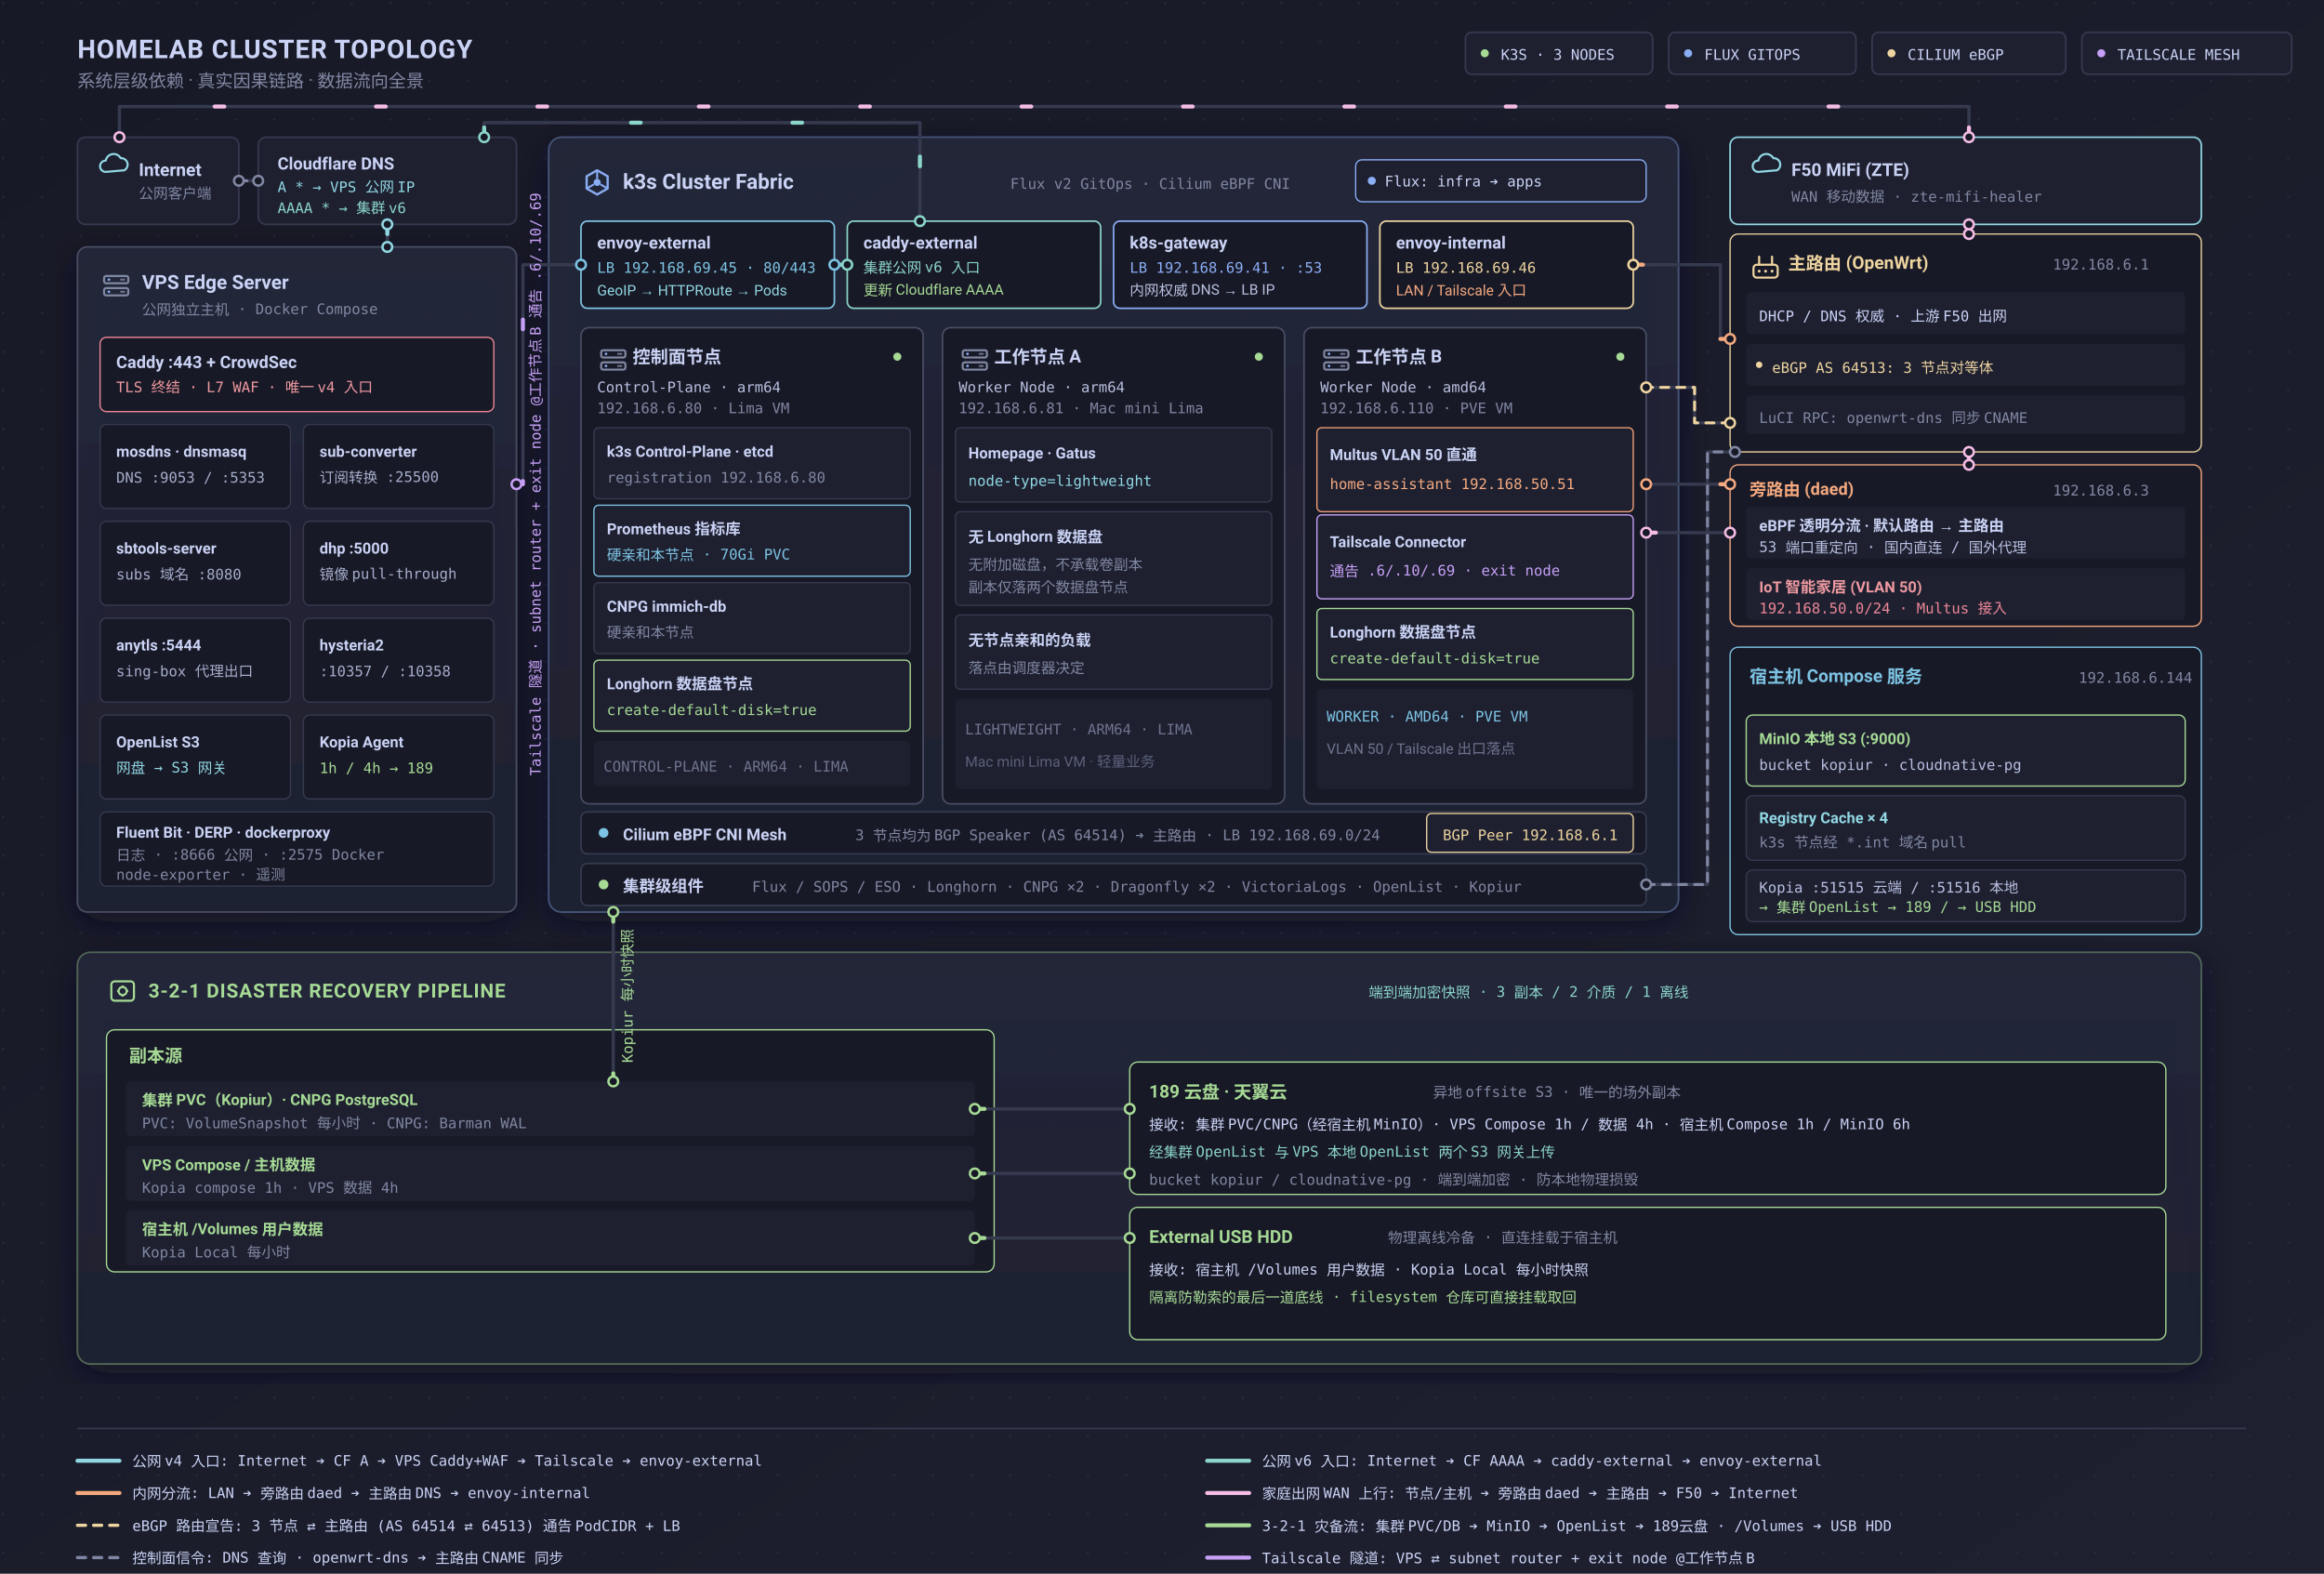
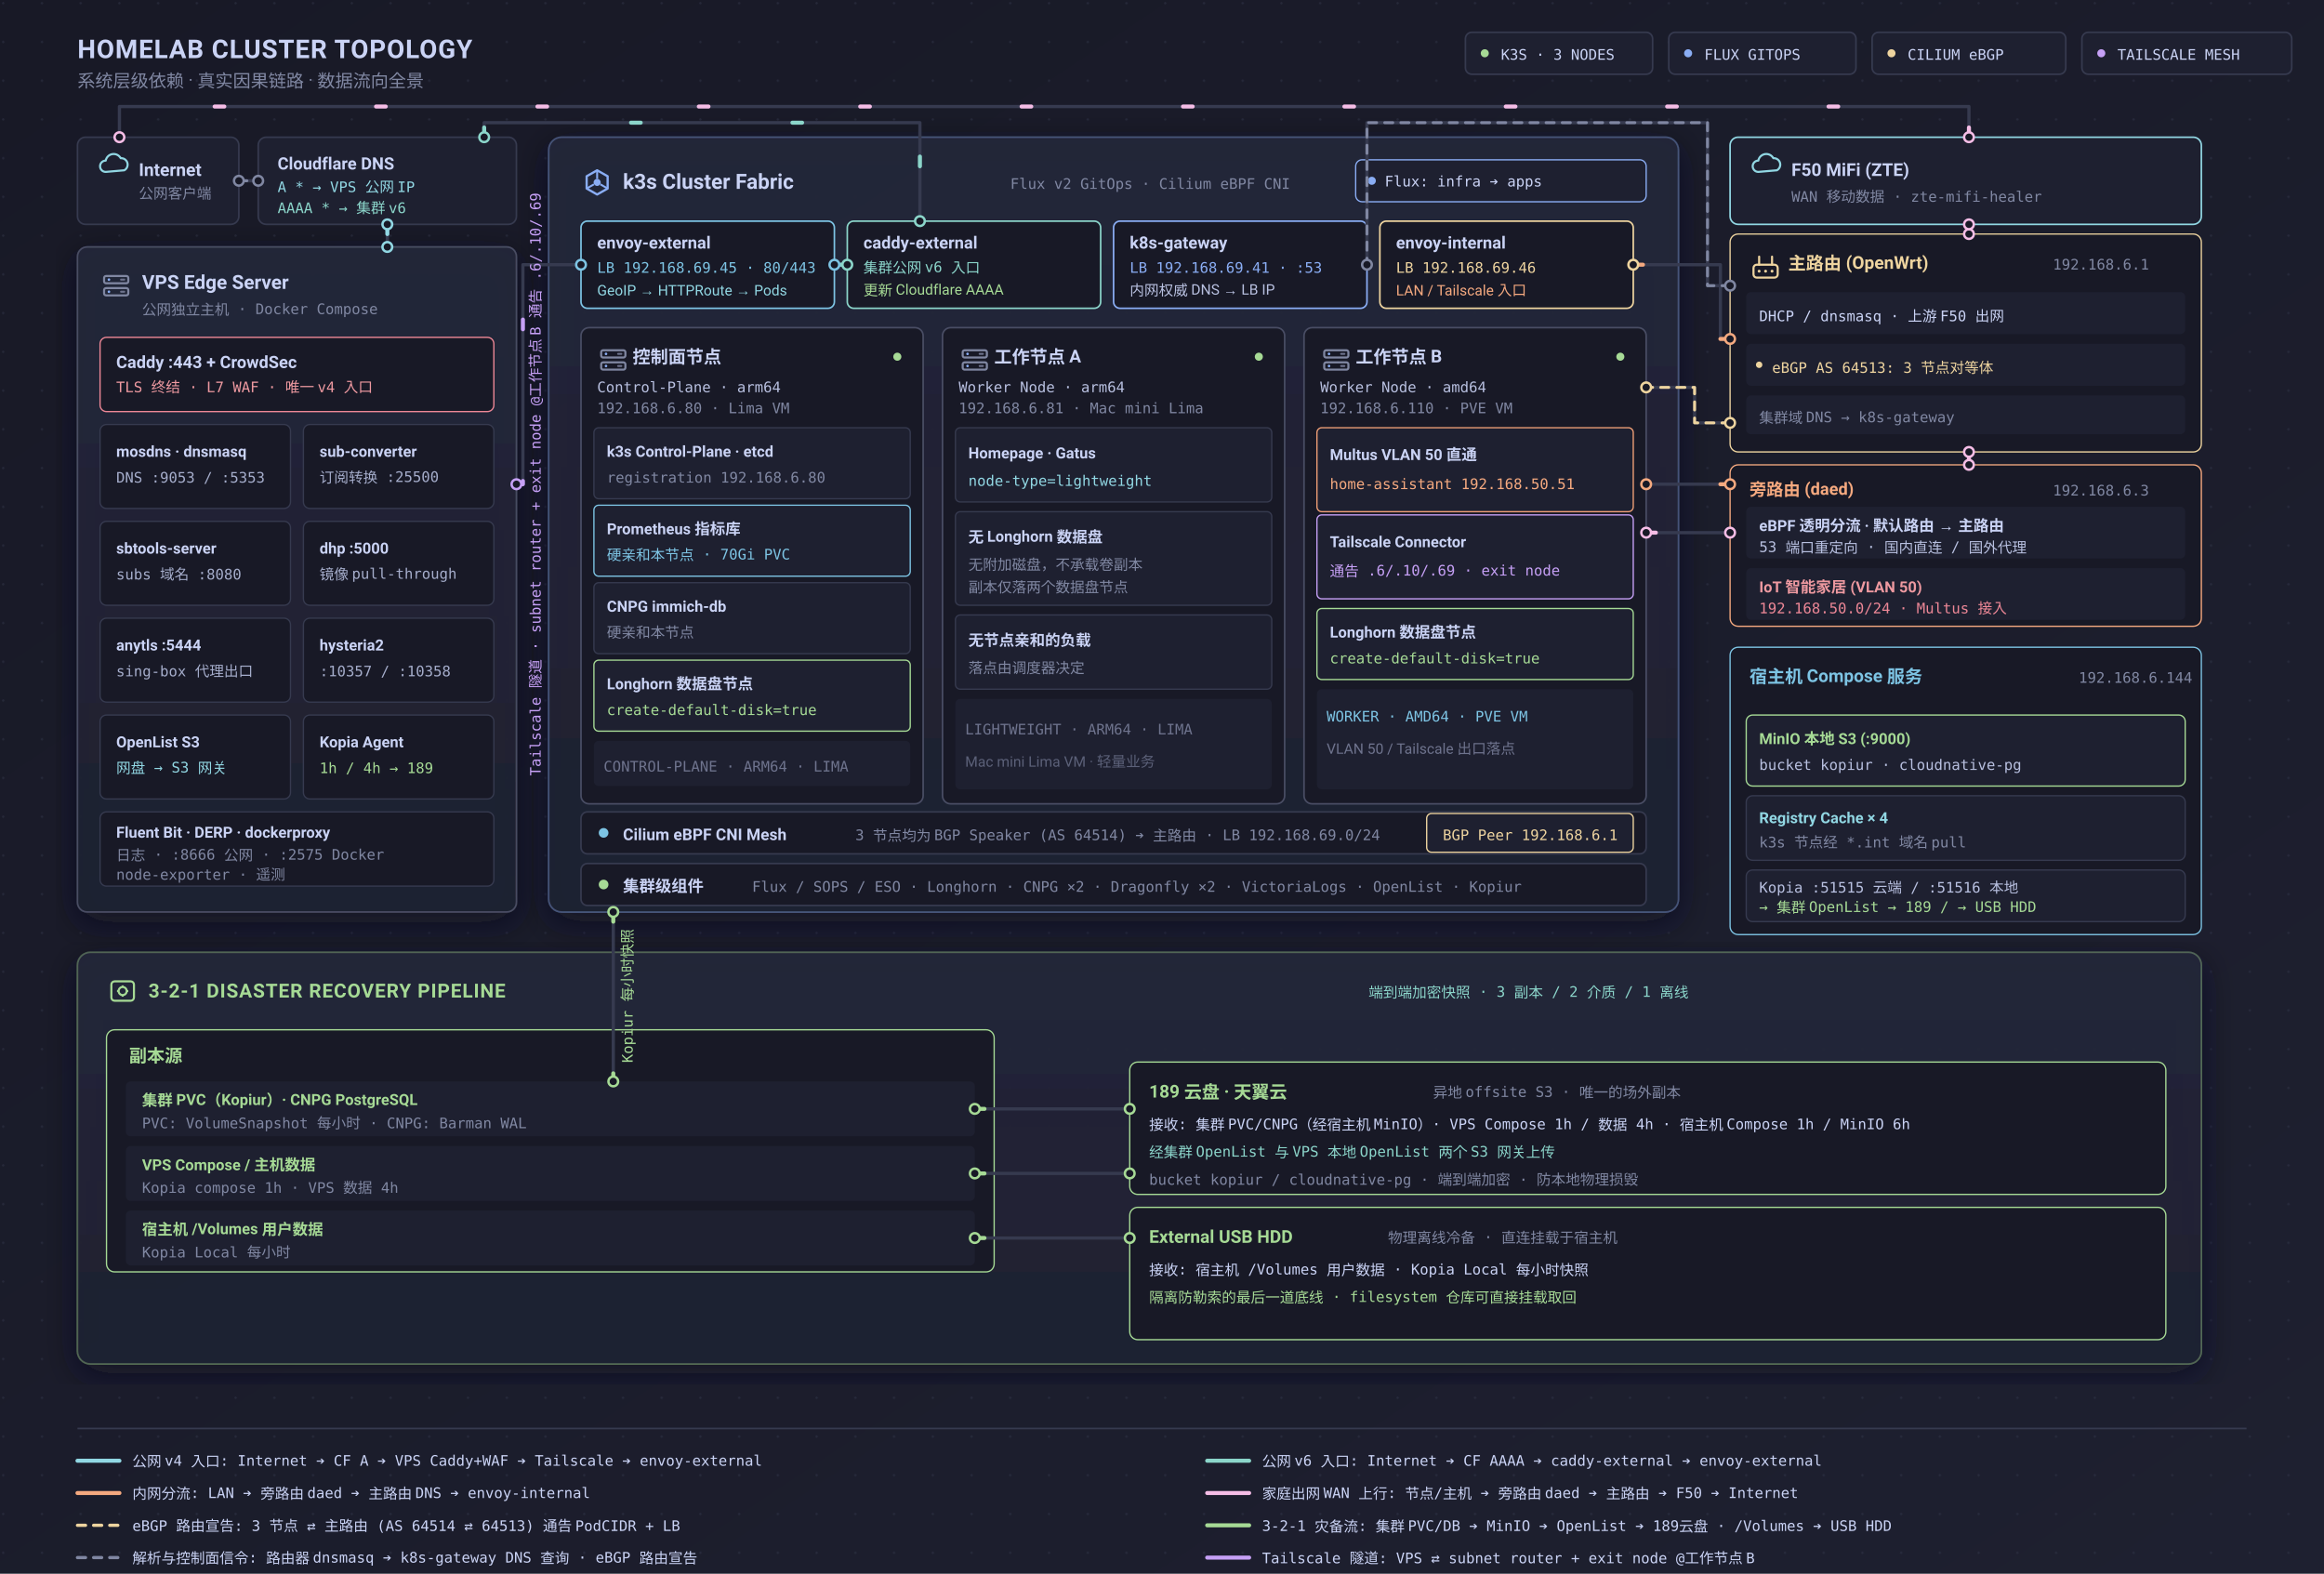
<svg xmlns="http://www.w3.org/2000/svg" viewBox="0 0 1440 975" width="100%" height="100%">
  <defs>
    <linearGradient id="bg-grad" x1="0%" y1="0%" x2="100%" y2="100%">
      <stop offset="0%" stop-color="#181926" />
      <stop offset="100%" stop-color="#1e2030" />
    </linearGradient>
    <linearGradient id="panel-bg" x1="0%" y1="0%" x2="0%" y2="100%">
      <stop offset="0%" stop-color="#24273a" stop-opacity="0.95" />
      <stop offset="100%" stop-color="#1e2030" stop-opacity="0.98" />
    </linearGradient>
    <linearGradient id="k8s-mesh-bg" x1="0%" y1="0%" x2="0%" y2="100%">
      <stop offset="0%" stop-color="#24273a" stop-opacity="0.95" />
      <stop offset="100%" stop-color="#1e2030" stop-opacity="0.98" />
    </linearGradient>
    <pattern id="grid-dots" width="24" height="24" patternUnits="userSpaceOnUse">
      <circle cx="2" cy="2" r="0.75" fill="#363a4f" fill-opacity="0.45" />
    </pattern>
    <filter id="card-shadow" x="-5%" y="-5%" width="110%" height="110%">
      <feDropShadow dx="0" dy="6" stdDeviation="10" flood-color="#181926" flood-opacity="0.65" />
    </filter>
    <g id="ico-cloud">
      <path d="M5.5 13.5 a3.5 3.5 0 0 1 0 -7 a5 5 0 0 1 9.3 -1.5 a4 4 0 0 1 2.2 7.5 Z" fill="none" stroke="#91d7e3" stroke-width="1.3" stroke-linejoin="round" />
    </g>
    <g id="ico-server">
      <rect x="2.5" y="4" width="15" height="4.5" rx="1.2" fill="none" stroke="#8087a2" stroke-width="1.3" />
      <rect x="2.5" y="11.5" width="15" height="4.5" rx="1.2" fill="none" stroke="#8087a2" stroke-width="1.3" />
      <circle cx="5.5" cy="6.25" r="0.8" fill="#8aadf4" />
      <circle cx="5.5" cy="13.75" r="0.8" fill="#8aadf4" />
      <line x1="13" y1="6.25" x2="15" y2="6.25" stroke="#6e738d" stroke-width="1.2" stroke-linecap="round" />
      <line x1="13" y1="13.75" x2="15" y2="13.75" stroke="#6e738d" stroke-width="1.2" stroke-linecap="round" />
    </g>
    <g id="ico-k8s">
      <path d="M10 2.5 L16.5 6.2 L16.5 13.8 L10 17.5 L3.5 13.8 L3.5 6.2 Z" fill="none" stroke="#8aadf4" stroke-width="1.4" stroke-linejoin="round" />
      <circle cx="10" cy="10" r="2.2" fill="#8aadf4" />
      <line x1="10" y1="2.5" x2="10" y2="7.8" stroke="#8aadf4" stroke-width="1.2" />
      <line x1="16.5" y1="13.8" x2="12" y2="11.2" stroke="#8aadf4" stroke-width="1.2" />
      <line x1="3.5" y1="13.8" x2="8" y2="11.2" stroke="#8aadf4" stroke-width="1.2" />
    </g>
    <g id="ico-router">
      <rect x="2.5" y="9" width="15" height="8" rx="2" fill="none" stroke="#eed49f" stroke-width="1.3" />
      <line x1="6" y1="9" x2="6" y2="4" stroke="#eed49f" stroke-width="1.3" stroke-linecap="round" />
      <line x1="14" y1="9" x2="14" y2="4" stroke="#eed49f" stroke-width="1.3" stroke-linecap="round" />
      <circle cx="6" cy="13" r="0.9" fill="#eed49f" />
      <circle cx="10" cy="13" r="0.9" fill="#eed49f" />
      <circle cx="14" cy="13" r="0.9" fill="#eed49f" />
    </g>
    <g id="ico-vault">
      <rect x="3" y="4" width="14" height="12" rx="2" fill="none" stroke="#a6da95" stroke-width="1.3" />
      <circle cx="10" cy="10" r="2.5" fill="none" stroke="#a6da95" stroke-width="1.3" />
      <path d="M10 7.5 v-1 M10 13.5 v-1 M7.5 10 h-1 M13.5 10 h-1" stroke="#a6da95" stroke-width="1.2" />
    </g>
    <g id="ico-tunnel">
      <circle cx="5" cy="5" r="2" fill="#c6a0f6" />
      <circle cx="15" cy="5" r="2" fill="#c6a0f6" />
      <circle cx="10" cy="10" r="2" fill="#c6a0f6" />
      <circle cx="5" cy="15" r="2" fill="#c6a0f6" />
      <circle cx="15" cy="15" r="2" fill="#c6a0f6" />
      <line x1="5" y1="5" x2="15" y2="5" stroke="#c6a0f6" stroke-width="1" stroke-opacity="0.4" />
      <line x1="5" y1="15" x2="15" y2="15" stroke="#c6a0f6" stroke-width="1" stroke-opacity="0.4" />
      <line x1="5" y1="5" x2="5" y2="15" stroke="#c6a0f6" stroke-width="1" stroke-opacity="0.4" />
      <line x1="15" y1="5" x2="15" y2="15" stroke="#c6a0f6" stroke-width="1" stroke-opacity="0.4" />
    </g>
    <style>
      text {
        font-family: -apple-system, BlinkMacSystemFont, "Segoe UI", Roboto, "Helvetica Neue", Arial, sans-serif;
        user-select: none;
      }
      .font-mono {
        font-family: ui-monospace, SFMono-Regular, Menlo, Monaco, Consolas, monospace;
      }
      .wire {
        fill: none;
        stroke-linecap: round;
        stroke-linejoin: round;
      }
      /* 静态管道槽线：Catppuccin Surface0 #363a4f 轨道，宽度 2px */
      .track {
        stroke-width: 2;
        stroke: #363a4f;
      }
      /* 接口端点小圆圈：Crust #181926 底色 */
      .pin {
        fill: #181926;
        stroke-width: 1.5;
      }
      /* 运动光束：配合 pathLength=100 归一化，所有链路共用同一标尺，避免逐条手调 dashoffset */
      .beam {
        stroke-width: 2.5;
        stroke-dasharray: 6 94;
        animation: beamFlow 3.4s linear infinite;
      }
      @keyframes beamFlow {
        from { stroke-dashoffset: 100; }
        to { stroke-dashoffset: 0; }
      }
      /* 灾备长链路放慢，避免视觉过快 */
      .beam-slow { animation-duration: 7s; }
-       /* 控制面信令（eBGP / DNS 同步）：虚线 + 流动 */
+       /* 解析与控制面信令（DNS 查询 / eBGP）：虚线 + 流动 */
      .signal {
        stroke-width: 1.8;
        stroke-dasharray: 5 5;
        animation: beamFlow 2.4s linear infinite;
      }
    </style>
  </defs>
  <rect width="1440" height="975" fill="url(#bg-grad)" />
  <rect width="1440" height="975" fill="url(#grid-dots)" />
  <g transform="translate(48, 16)">
    <text x="0" y="20" font-size="16" font-weight="700" letter-spacing="0.5" fill="#cad3f5">HOMELAB CLUSTER TOPOLOGY</text>
    <text x="0" y="38" font-size="11" font-weight="400" fill="#8087a2">系统层级依赖 · 真实因果链路 · 数据流向全景</text>
    <g transform="translate(860, 4)">
      <g transform="translate(0, 0)">
        <rect width="116" height="26" rx="4" fill="#1e2030" stroke="#363a4f" stroke-width="1" />
        <circle cx="12" cy="13" r="2.5" fill="#a6da95" />
        <text x="22" y="17" class="font-mono" font-size="9" fill="#cad3f5">K3S · 3 NODES</text>
      </g>
      <g transform="translate(126, 0)">
        <rect width="116" height="26" rx="4" fill="#1e2030" stroke="#363a4f" stroke-width="1" />
        <circle cx="12" cy="13" r="2.5" fill="#8aadf4" />
        <text x="22" y="17" class="font-mono" font-size="9" fill="#cad3f5">FLUX GITOPS</text>
      </g>
      <g transform="translate(252, 0)">
        <rect width="120" height="26" rx="4" fill="#1e2030" stroke="#363a4f" stroke-width="1" />
        <circle cx="12" cy="13" r="2.5" fill="#eed49f" />
        <text x="22" y="17" class="font-mono" font-size="9" fill="#cad3f5">CILIUM eBGP</text>
      </g>
      <g transform="translate(382, 0)">
        <rect width="130" height="26" rx="4" fill="#1e2030" stroke="#363a4f" stroke-width="1" />
        <circle cx="12" cy="13" r="2.5" fill="#c6a0f6" />
        <text x="22" y="17" class="font-mono" font-size="9" fill="#cad3f5">TAILSCALE MESH</text>
      </g>
    </g>
  </g>
  <g transform="translate(48, 85)">
    <g transform="translate(0, 0)">
      <rect width="100" height="54" rx="5" fill="#1e2030" stroke="#363a4f" stroke-width="1" />
      <use href="#ico-cloud" x="12" y="8" />
      <text x="38" y="24" font-size="11" font-weight="600" fill="#cad3f5">Internet</text>
      <text x="38" y="38" class="font-mono" font-size="9" fill="#8087a2">公网客户端</text>
    </g>
    <g transform="translate(112, 0)">
      <rect width="160" height="54" rx="5" fill="#1e2030" stroke="#363a4f" stroke-width="1" />
      <text x="12" y="20" font-size="10.5" font-weight="600" fill="#cad3f5">Cloudflare DNS</text>
      <text x="12" y="34" class="font-mono" font-size="9" fill="#91d7e3">A * → VPS 公网 IP</text>
      <text x="12" y="47" class="font-mono" font-size="9" fill="#8bd5ca">AAAA * → 集群 v6</text>
    </g>
    <g transform="translate(0, 68)">
      <rect width="272" height="412" rx="6" fill="url(#panel-bg)" stroke="#494d64" stroke-width="1" filter="url(#card-shadow)" />
      <use href="#ico-server" x="14" y="14" />
      <text x="40" y="26" font-size="12" font-weight="700" fill="#cad3f5">VPS Edge Server</text>
      <text x="40" y="42" class="font-mono" font-size="9" fill="#8087a2">公网独立主机 · Docker Compose</text>
      <g transform="translate(14, 56)">
        <rect width="244" height="46" rx="4" fill="#181926" stroke="#ed8796" stroke-width="0.8" />
        <text x="10" y="19" font-size="10.5" font-weight="600" fill="#cad3f5">Caddy :443 + CrowdSec</text>
        <text x="10" y="34" class="font-mono" font-size="9" fill="#ee99a0">TLS 终结 · L7 WAF · 唯一 v4 入口</text>
      </g>
      <g transform="translate(14, 110)">
        <g transform="translate(0, 0)">
          <rect width="118" height="52" rx="4" fill="#181926" stroke="#363a4f" stroke-width="0.8" />
          <text x="10" y="20" font-size="9.5" font-weight="600" fill="#cad3f5">mosdns · dnsmasq</text>
          <text x="10" y="36" class="font-mono" font-size="9" fill="#a5adcb">DNS :9053 / :5353</text>
        </g>
        <g transform="translate(126, 0)">
          <rect width="118" height="52" rx="4" fill="#181926" stroke="#363a4f" stroke-width="0.8" />
          <text x="10" y="20" font-size="9.5" font-weight="600" fill="#cad3f5">sub-converter</text>
          <text x="10" y="36" class="font-mono" font-size="9" fill="#a5adcb">订阅转换 :25500</text>
        </g>
      </g>
      <g transform="translate(14, 170)">
        <g transform="translate(0, 0)">
          <rect width="118" height="52" rx="4" fill="#181926" stroke="#363a4f" stroke-width="0.8" />
          <text x="10" y="20" font-size="9.5" font-weight="600" fill="#cad3f5">sbtools-server</text>
          <text x="10" y="36" class="font-mono" font-size="9" fill="#a5adcb">subs 域名 :8080</text>
        </g>
        <g transform="translate(126, 0)">
          <rect width="118" height="52" rx="4" fill="#181926" stroke="#363a4f" stroke-width="0.8" />
          <text x="10" y="20" font-size="9.5" font-weight="600" fill="#cad3f5">dhp :5000</text>
          <text x="10" y="36" class="font-mono" font-size="9" fill="#a5adcb">镜像 pull-through</text>
        </g>
      </g>
      <g transform="translate(14, 230)">
        <g transform="translate(0, 0)">
          <rect width="118" height="52" rx="4" fill="#181926" stroke="#363a4f" stroke-width="0.8" />
          <text x="10" y="20" font-size="9.5" font-weight="600" fill="#cad3f5">anytls :5444</text>
          <text x="10" y="36" class="font-mono" font-size="9" fill="#a5adcb">sing-box 代理出口</text>
        </g>
        <g transform="translate(126, 0)">
          <rect width="118" height="52" rx="4" fill="#181926" stroke="#363a4f" stroke-width="0.8" />
          <text x="10" y="20" font-size="9.5" font-weight="600" fill="#cad3f5">hysteria2</text>
          <text x="10" y="36" class="font-mono" font-size="9" fill="#a5adcb">:10357 / :10358</text>
        </g>
      </g>
      <g transform="translate(14, 290)">
        <g transform="translate(0, 0)">
          <rect width="118" height="52" rx="4" fill="#181926" stroke="#363a4f" stroke-width="0.8" />
          <text x="10" y="20" font-size="9.5" font-weight="600" fill="#cad3f5">OpenList S3</text>
          <text x="10" y="36" class="font-mono" font-size="9" fill="#91d7e3">网盘 → S3 网关</text>
        </g>
        <g transform="translate(126, 0)">
          <rect width="118" height="52" rx="4" fill="#181926" stroke="#363a4f" stroke-width="0.8" />
          <text x="10" y="20" font-size="9.5" font-weight="600" fill="#cad3f5">Kopia Agent</text>
          <text x="10" y="36" class="font-mono" font-size="9" fill="#a6da95">1h / 4h → 189</text>
        </g>
      </g>
      <g transform="translate(14, 350)">
        <rect width="244" height="46" rx="4" fill="#181926" stroke="#363a4f" stroke-width="0.8" />
        <text x="10" y="16" font-size="9.5" font-weight="600" fill="#cad3f5">Fluent Bit · DERP · dockerproxy</text>
        <text x="10" y="30" class="font-mono" font-size="9" fill="#8087a2">日志 · :8666 公网 · :2575 Docker</text>
        <text x="10" y="42" class="font-mono" font-size="9" fill="#8087a2">node-exporter · 遥测</text>
      </g>
    </g>
  </g>
  <g transform="translate(340, 85)">
    <rect width="700" height="480" rx="8" fill="url(#k8s-mesh-bg)" stroke="#8aadf4" stroke-opacity="0.35" stroke-width="1" filter="url(#card-shadow)" />
    <g transform="translate(20, 16)">
      <use href="#ico-k8s" x="0" y="2" />
      <text x="26" y="16" font-size="13" font-weight="700" fill="#cad3f5">k3s Cluster Fabric</text>
      <text x="266" y="16" class="font-mono" font-size="9" fill="#8087a2">Flux v2 GitOps · Cilium eBPF CNI</text>
      <g transform="translate(480, -2)">
        <rect width="180" height="26" rx="4" fill="#1e2030" stroke="#8aadf4" stroke-width="0.8" />
        <circle cx="10" cy="13" r="2.5" fill="#8aadf4" />
        <text x="18" y="16.5" class="font-mono" font-size="9" fill="#cad3f5">Flux: infra ➔ apps</text>
      </g>
    </g>
    <g transform="translate(20, 52)">
      <g transform="translate(0, 0)">
        <rect width="157" height="54" rx="4" fill="#181926" stroke="#7dc4e4" stroke-width="1" />
        <text x="10" y="17" font-size="10.5" font-weight="700" fill="#cad3f5">envoy-external</text>
        <text x="10" y="32" class="font-mono" font-size="9" fill="#7dc4e4">LB 192.168.69.45 · 80/443</text>
        <text x="10" y="46" font-size="9" fill="#91d7e3">GeoIP → HTTPRoute → Pods</text>
      </g>
      <g transform="translate(165, 0)">
        <rect width="157" height="54" rx="4" fill="#181926" stroke="#8bd5ca" stroke-width="1" />
        <text x="10" y="17" font-size="10.5" font-weight="700" fill="#cad3f5">caddy-external</text>
        <text x="10" y="32" class="font-mono" font-size="9" fill="#8bd5ca">集群公网 v6 入口</text>
        <text x="10" y="46" font-size="9" fill="#a6da95">更新 Cloudflare AAAA</text>
      </g>
      <g transform="translate(330, 0)">
        <rect width="157" height="54" rx="4" fill="#181926" stroke="#8aadf4" stroke-width="1" />
        <text x="10" y="17" font-size="10.5" font-weight="700" fill="#cad3f5">k8s-gateway</text>
        <text x="10" y="32" class="font-mono" font-size="9" fill="#8aadf4">LB 192.168.69.41 · :53</text>
        <text x="10" y="46" font-size="9" fill="#b8c0e0">内网权威 DNS → LB IP</text>
      </g>
      <g transform="translate(495, 0)">
        <rect width="157" height="54" rx="4" fill="#181926" stroke="#eed49f" stroke-width="1" />
        <text x="10" y="17" font-size="10.5" font-weight="700" fill="#cad3f5">envoy-internal</text>
        <text x="10" y="32" class="font-mono" font-size="9" fill="#eed49f">LB 192.168.69.46</text>
        <text x="10" y="46" font-size="9" fill="#f5a97f">LAN / Tailscale 入口</text>
      </g>
    </g>
    <g transform="translate(20, 118)">
      <g transform="translate(0, 0)">
        <rect width="212" height="295" rx="5" fill="#181926" stroke="#494d64" stroke-width="1" />
        <use href="#ico-server" x="10" y="10" />
        <text x="32" y="22" font-size="11" font-weight="700" fill="#cad3f5">控制面节点</text>
        <circle cx="196" cy="18" r="2.5" fill="#a6da95" />
        <text x="10" y="40" class="font-mono" font-size="9" fill="#b8c0e0">Control-Plane · arm64</text>
        <text x="10" y="53" class="font-mono" font-size="9" fill="#8087a2">192.168.6.80 · Lima VM</text>
        <g transform="translate(8, 62)">
          <rect width="196" height="44" rx="3" fill="#1e2030" stroke="#363a4f" stroke-width="0.8" />
          <text x="8" y="18" font-size="9.5" font-weight="600" fill="#cad3f5">k3s Control-Plane · etcd</text>
          <text x="8" y="34" class="font-mono" font-size="9" fill="#8087a2">registration 192.168.6.80</text>
        </g>
        <g transform="translate(8, 110)">
          <rect width="196" height="44" rx="3" fill="#1e2030" stroke="#7dc4e4" stroke-width="0.8" />
          <text x="8" y="18" font-size="9.5" font-weight="600" fill="#cad3f5">Prometheus 指标库</text>
          <text x="8" y="34" class="font-mono" font-size="9" fill="#7dc4e4">硬亲和本节点 · 70Gi PVC</text>
        </g>
        <g transform="translate(8, 158)">
          <rect width="196" height="44" rx="3" fill="#1e2030" stroke="#363a4f" stroke-width="0.8" />
          <text x="8" y="18" font-size="9.5" font-weight="600" fill="#cad3f5">CNPG immich-db</text>
          <text x="8" y="34" class="font-mono" font-size="9" fill="#8087a2">硬亲和本节点</text>
        </g>
        <g transform="translate(8, 206)">
          <rect width="196" height="44" rx="3" fill="#1e2030" stroke="#a6da95" stroke-width="0.8" />
          <text x="8" y="18" font-size="9.5" font-weight="600" fill="#cad3f5">Longhorn 数据盘节点</text>
          <text x="8" y="34" class="font-mono" font-size="9" fill="#a6da95">create-default-disk=true</text>
        </g>
        <g transform="translate(8, 256)">
          <rect width="196" height="28" rx="3" fill="#1e2030" />
          <text x="6" y="19" class="font-mono" font-size="9" fill="#6e738d">CONTROL-PLANE · ARM64 · LIMA</text>
        </g>
      </g>
      <g transform="translate(448, 0)">
        <rect width="212" height="295" rx="5" fill="#181926" stroke="#494d64" stroke-width="1" />
        <use href="#ico-server" x="10" y="10" />
        <text x="32" y="22" font-size="11" font-weight="700" fill="#cad3f5">工作节点 B</text>
        <circle cx="196" cy="18" r="2.5" fill="#a6da95" />
        <text x="10" y="40" class="font-mono" font-size="9" fill="#b8c0e0">Worker Node · amd64</text>
        <text x="10" y="53" class="font-mono" font-size="9" fill="#8087a2">192.168.6.110 · PVE VM</text>
        <g transform="translate(8, 62)">
          <rect width="196" height="52" rx="3" fill="#1e2030" stroke="#ef9f76" stroke-width="0.8" />
          <text x="8" y="20" font-size="9.5" font-weight="600" fill="#cad3f5">Multus VLAN 50 直通</text>
          <text x="8" y="38" class="font-mono" font-size="9" fill="#f5a97f">home-assistant 192.168.50.51</text>
        </g>
        <g transform="translate(8, 116)">
          <rect width="196" height="52" rx="3" fill="#1e2030" stroke="#c6a0f6" stroke-width="0.8" />
          <text x="8" y="20" font-size="9.5" font-weight="600" fill="#cad3f5">Tailscale Connector</text>
          <text x="8" y="38" class="font-mono" font-size="9" fill="#c6a0f6">通告 .6/.10/.69 · exit node</text>
        </g>
        <g transform="translate(8, 174)">
          <rect width="196" height="44" rx="3" fill="#1e2030" stroke="#a6da95" stroke-width="0.8" />
          <text x="8" y="18" font-size="9.5" font-weight="600" fill="#cad3f5">Longhorn 数据盘节点</text>
          <text x="8" y="34" class="font-mono" font-size="9" fill="#a6da95">create-default-disk=true</text>
        </g>
        <g transform="translate(8, 224)">
          <rect width="196" height="62" rx="3" fill="#1e2030" />
          <text x="6" y="20" class="font-mono" font-size="9" fill="#7dc4e4">WORKER · AMD64 · PVE VM</text>
          <text x="6" y="40" font-size="9" fill="#6e738d">VLAN 50 / Tailscale 出口落点</text>
        </g>
      </g>
      <g transform="translate(224, 0)">
        <rect width="212" height="295" rx="5" fill="#181926" stroke="#494d64" stroke-width="1" />
        <use href="#ico-server" x="10" y="10" />
        <text x="32" y="22" font-size="11" font-weight="700" fill="#cad3f5">工作节点 A</text>
        <circle cx="196" cy="18" r="2.5" fill="#a6da95" />
        <text x="10" y="40" class="font-mono" font-size="9" fill="#b8c0e0">Worker Node · arm64</text>
        <text x="10" y="53" class="font-mono" font-size="9" fill="#8087a2">192.168.6.81 · Mac mini Lima</text>
        <g transform="translate(8, 62)">
          <rect width="196" height="46" rx="3" fill="#1e2030" stroke="#363a4f" stroke-width="0.8" />
          <text x="8" y="19" font-size="9.5" font-weight="600" fill="#cad3f5">Homepage · Gatus</text>
          <text x="8" y="36" class="font-mono" font-size="9" fill="#91d7e3">node-type=lightweight</text>
        </g>
        <g transform="translate(8, 114)">
          <rect width="196" height="58" rx="3" fill="#1e2030" stroke="#363a4f" stroke-width="0.8" />
          <text x="8" y="19" font-size="9.5" font-weight="600" fill="#cad3f5">无 Longhorn 数据盘</text>
          <text x="8" y="36" class="font-mono" font-size="9" fill="#8087a2">无附加磁盘，不承载卷副本</text>
          <text x="8" y="50" class="font-mono" font-size="9" fill="#8087a2">副本仅落两个数据盘节点</text>
        </g>
        <g transform="translate(8, 178)">
          <rect width="196" height="46" rx="3" fill="#1e2030" stroke="#363a4f" stroke-width="0.8" />
          <text x="8" y="19" font-size="9.5" font-weight="600" fill="#cad3f5">无节点亲和的负载</text>
          <text x="8" y="36" class="font-mono" font-size="9" fill="#8087a2">落点由调度器决定</text>
        </g>
        <g transform="translate(8, 230)">
          <rect width="196" height="56" rx="3" fill="#1e2030" />
          <text x="6" y="22" class="font-mono" font-size="9" fill="#6e738d">LIGHTWEIGHT · ARM64 · LIMA</text>
          <text x="6" y="42" font-size="9" fill="#5b6078">Mac mini Lima VM · 轻量业务</text>
        </g>
      </g>
    </g>
    <g transform="translate(20, 418)">
      <rect width="660" height="26" rx="4" fill="#181926" stroke="#363a4f" stroke-width="1" />
      <circle cx="14" cy="13" r="3" fill="#7dc4e4" />
      <text x="26" y="17.5" font-size="10" font-weight="600" fill="#cad3f5">Cilium eBPF CNI Mesh</text>
      <text x="170" y="17.5" class="font-mono" font-size="9" fill="#8087a2">3 节点均为 BGP Speaker (AS 64514) ➔ 主路由 · LB 192.168.69.0/24</text>
      <g transform="translate(524, 1)">
        <rect width="128" height="24" rx="3" fill="#1e2030" stroke="#eed49f" stroke-width="0.8" />
        <text x="10" y="16.5" class="font-mono" font-size="9" fill="#eed49f">BGP Peer 192.168.6.1</text>
      </g>
    </g>
    <g transform="translate(20, 450)">
      <rect width="660" height="26" rx="4" fill="#181926" stroke="#363a4f" stroke-width="1" />
      <circle cx="14" cy="13" r="3" fill="#a6da95" />
      <text x="26" y="17.5" font-size="10" font-weight="600" fill="#cad3f5">集群级组件</text>
      <text x="106" y="17.5" class="font-mono" font-size="9" fill="#8087a2">Flux / SOPS / ESO · Longhorn · CNPG ×2 · Dragonfly ×2 · VictoriaLogs · OpenList · Kopiur</text>
    </g>
  </g>
  <g transform="translate(1072, 85)">
    <g transform="translate(0, 0)">
      <rect width="292" height="54" rx="5" fill="#1e2030" stroke="#91d7e3" stroke-width="1" />
      <use href="#ico-cloud" x="12" y="8" />
      <text x="38" y="24" font-size="11" font-weight="700" fill="#cad3f5">F50 MiFi (ZTE)</text>
      <text x="38" y="40" class="font-mono" font-size="9" fill="#8087a2">WAN 移动数据 · zte-mifi-healer</text>
    </g>
    <g transform="translate(0, 60)">
      <rect width="292" height="135" rx="5" fill="#181926" stroke="#eed49f" stroke-width="0.8" />
      <use href="#ico-router" x="12" y="10" />
      <text x="36" y="22" font-size="11" font-weight="700" fill="#eed49f">主路由 (OpenWrt)</text>
      <text x="200" y="22" class="font-mono" font-size="9" fill="#8087a2">192.168.6.1</text>
      <g transform="translate(10, 36)">
        <rect width="272" height="26" rx="3" fill="#1e2030" />
-         <text x="8" y="18" class="font-mono" font-size="9" fill="#cad3f5">DHCP / DNS 权威 · 上游 F50 出网</text>
+         <text x="8" y="18" class="font-mono" font-size="9" fill="#cad3f5">DHCP / dnsmasq · 上游 F50 出网</text>
      </g>
      <g transform="translate(10, 68)">
        <rect width="272" height="26" rx="3" fill="#1e2030" />
        <circle cx="8" cy="13" r="2" fill="#eed49f" />
        <text x="16" y="18" class="font-mono" font-size="9" fill="#eed49f">eBGP AS 64513: 3 节点对等体</text>
      </g>
      <g transform="translate(10, 100)">
        <rect width="272" height="24" rx="3" fill="#1e2030" />
-         <text x="8" y="17" class="font-mono" font-size="9" fill="#8087a2">LuCI RPC: openwrt-dns 同步 CNAME</text>
+         <text x="8" y="17" class="font-mono" font-size="9" fill="#8087a2">集群域 DNS → k8s-gateway</text>
      </g>
    </g>
    <g transform="translate(0, 203)">
      <rect width="292" height="100" rx="5" fill="#181926" stroke="#f5a97f" stroke-width="0.8" />
      <text x="12" y="19" font-size="10.5" font-weight="700" fill="#f5a97f">旁路由 (daed)</text>
      <text x="200" y="19" class="font-mono" font-size="9" fill="#8087a2">192.168.6.3</text>
      <g transform="translate(10, 26)">
        <rect width="272" height="32" rx="3" fill="#1e2030" />
        <text x="8" y="15" font-size="9.5" font-weight="600" fill="#cad3f5">eBPF 透明分流 · 默认路由 → 主路由</text>
        <text x="8" y="28" class="font-mono" font-size="9" fill="#b8c0e0">53 端口重定向 · 国内直连 / 国外代理</text>
      </g>
      <g transform="translate(10, 64)">
        <rect width="272" height="32" rx="3" fill="#1e2030" />
        <text x="8" y="15" font-size="9.5" font-weight="600" fill="#ee99a0">IoT 智能家居 (VLAN 50)</text>
        <text x="8" y="28" class="font-mono" font-size="9" fill="#ed8796">192.168.50.0/24 · Multus 接入</text>
      </g>
    </g>
    <g transform="translate(0, 316)">
      <rect width="292" height="178" rx="5" fill="#181926" stroke="#7dc4e4" stroke-width="0.8" />
      <text x="12" y="22" font-size="11" font-weight="700" fill="#7dc4e4">宿主机 Compose 服务</text>
      <text x="216" y="22" class="font-mono" font-size="9" fill="#8087a2">192.168.6.144</text>
      <g transform="translate(10, 42)">
        <rect width="272" height="44" rx="4" fill="#1e2030" stroke="#a6da95" stroke-width="0.8" />
        <text x="8" y="18" font-size="9.5" font-weight="600" fill="#a6da95">MinIO 本地 S3 (:9000)</text>
        <text x="8" y="34" class="font-mono" font-size="9" fill="#b8c0e0">bucket kopiur · cloudnative-pg</text>
      </g>
      <g transform="translate(10, 92)">
        <rect width="272" height="40" rx="4" fill="#1e2030" stroke="#363a4f" stroke-width="0.8" />
        <text x="8" y="17" font-size="9.5" font-weight="600" fill="#91d7e3">Registry Cache × 4</text>
        <text x="8" y="32" class="font-mono" font-size="9" fill="#8087a2">k3s 节点经 *.int 域名 pull</text>
      </g>
      <g transform="translate(10, 138)">
        <rect width="272" height="32" rx="4" fill="#1e2030" stroke="#363a4f" stroke-width="0.8" />
        <text x="8" y="14" class="font-mono" font-size="9" fill="#b8c0e0">Kopia :51515 云端 / :51516 本地</text>
        <text x="8" y="26" class="font-mono" font-size="9" fill="#a6da95">→ 集群 OpenList → 189 / → USB HDD</text>
      </g>
    </g>
  </g>
  <g transform="translate(48, 590)">
    <rect width="1316" height="255" rx="8" fill="url(#panel-bg)" stroke="#a6da95" stroke-opacity="0.35" stroke-width="1" filter="url(#card-shadow)" />
    <use href="#ico-vault" x="18" y="14" />
    <text x="44" y="28" font-size="12" font-weight="700" letter-spacing="0.5" fill="#a6da95">3-2-1 DISASTER RECOVERY PIPELINE</text>
    <text x="800" y="28" class="font-mono" font-size="9" fill="#8bd5ca">端到端加密快照 · 3 副本 / 2 介质 / 1 离线</text>
    <g transform="translate(18, 48)">
      <rect width="550" height="150" rx="5" fill="#181926" stroke="#a6da95" stroke-width="0.8" />
      <text x="14" y="20" font-size="11" font-weight="700" fill="#a6da95">副本源</text>
      <g transform="translate(12, 32)">
        <rect width="526" height="34" rx="3" fill="#1e2030" />
        <text x="10" y="15" font-size="9.5" font-weight="600" fill="#a6da95">集群 PVC（Kopiur）· CNPG PostgreSQL</text>
        <text x="10" y="29" class="font-mono" font-size="9" fill="#8087a2">PVC: VolumeSnapshot 每小时 · CNPG: Barman WAL</text>
      </g>
      <g transform="translate(12, 72)">
        <rect width="526" height="34" rx="3" fill="#1e2030" />
        <text x="10" y="15" font-size="9.5" font-weight="600" fill="#a6da95">VPS Compose / 主机数据</text>
        <text x="10" y="29" class="font-mono" font-size="9" fill="#8087a2">Kopia compose 1h · VPS 数据 4h</text>
      </g>
      <g transform="translate(12, 112)">
        <rect width="526" height="34" rx="3" fill="#1e2030" />
        <text x="10" y="15" font-size="9.5" font-weight="600" fill="#a6da95">宿主机 /Volumes 用户数据</text>
        <text x="10" y="29" class="font-mono" font-size="9" fill="#8087a2">Kopia Local 每小时</text>
      </g>
    </g>
    <g transform="translate(652, 48)">
      <g transform="translate(0, 20)">
        <rect width="642" height="82" rx="5" fill="#181926" stroke="#a6da95" stroke-width="0.8" />
        <text x="12" y="22" font-size="11" font-weight="700" fill="#a6da95">189 云盘 · 天翼云</text>
        <text x="188" y="22" class="font-mono" font-size="9" fill="#8087a2">异地 offsite S3 · 唯一的场外副本</text>
        <text x="12" y="42" class="font-mono" font-size="9" fill="#cad3f5">接收: 集群 PVC/CNPG（经宿主机 MinIO）· VPS Compose 1h / 数据 4h · 宿主机 Compose 1h / MinIO 6h</text>
        <text x="12" y="59" class="font-mono" font-size="9" fill="#8bd5ca">经集群 OpenList 与 VPS 本地 OpenList 两个 S3 网关上传</text>
        <text x="12" y="76" class="font-mono" font-size="9" fill="#8087a2">bucket kopiur / cloudnative-pg · 端到端加密 · 防本地物理损毁</text>
      </g>
      <g transform="translate(0, 110)">
        <rect width="642" height="82" rx="5" fill="#181926" stroke="#a6da95" stroke-width="0.8" />
        <text x="12" y="22" font-size="11" font-weight="700" fill="#a6da95">External USB HDD</text>
        <text x="160" y="22" class="font-mono" font-size="9" fill="#8087a2">物理离线冷备 · 直连挂载于宿主机</text>
        <text x="12" y="42" class="font-mono" font-size="9" fill="#cad3f5">接收: 宿主机 /Volumes 用户数据 · Kopia Local 每小时快照</text>
        <text x="12" y="59" class="font-mono" font-size="9" fill="#a6da95">隔离防勒索的最后一道底线 · filesystem 仓库可直接挂载取回</text>
      </g>
    </g>
  </g>
  <g id="connections-layer">
    <path d="M 148 112 L 160 112" class="wire track" />
    <path d="M 148 112 L 160 112" class="wire signal" stroke="#8087a2" pathLength="100" />
    <circle cx="148" cy="112" r="3" class="pin" stroke="#8087a2" />
    <circle cx="160" cy="112" r="3" class="pin" stroke="#8087a2" />
    <path d="M 240 139 L 240 153" class="wire track" />
    <path d="M 240 139 L 240 153" class="wire beam" stroke="#91d7e3" pathLength="100" />
    <circle cx="240" cy="139" r="3" class="pin" stroke="#91d7e3" />
    <circle cx="240" cy="153" r="3" class="pin" stroke="#91d7e3" />
    <path d="M 300 85 L 300 76 L 570 76 L 570 137" class="wire track" />
    <path d="M 300 85 L 300 76 L 570 76 L 570 137" class="wire beam" stroke="#8bd5ca" pathLength="100" />
    <circle cx="300" cy="85" r="3" class="pin" stroke="#8bd5ca" />
    <circle cx="570" cy="137" r="3" class="pin" stroke="#8bd5ca" />
    <path d="M 1220 85 L 1220 66 L 74 66 L 74 85" class="wire track" />
    <path d="M 1220 85 L 1220 66 L 74 66 L 74 85" class="wire beam" stroke="#f5bde6" pathLength="100" />
    <circle cx="1220" cy="85" r="3" class="pin" stroke="#f5bde6" />
    <circle cx="74" cy="85" r="3" class="pin" stroke="#f5bde6" />
    <path d="M 1220 145 L 1220 139" class="wire track" />
    <path d="M 1220 145 L 1220 139" class="wire beam" stroke="#f5bde6" pathLength="100" />
    <circle cx="1220" cy="145" r="3" class="pin" stroke="#f5bde6" />
    <circle cx="1220" cy="139" r="3" class="pin" stroke="#f5bde6" />
    <path d="M 320 300 L 324 300 L 324 164 L 360 164" class="wire track" />
    <path d="M 320 300 L 324 300 L 324 164 L 360 164" class="wire beam" stroke="#c6a0f6" pathLength="100" />
    <circle cx="320" cy="300" r="3" class="pin" stroke="#c6a0f6" />
    <circle cx="360" cy="164" r="3" class="pin" stroke="#7dc4e4" />
    <text x="335" y="300" class="font-mono" font-size="9" fill="#c6a0f6" text-anchor="middle" transform="rotate(-90 335 300)">Tailscale 隧道 · subnet router + exit node @工作节点 B 通告 .6/.10/.69</text>
    <path d="M 525 164 L 517 164" class="wire track" />
    <path d="M 525 164 L 517 164" class="wire beam" stroke="#8bd5ca" pathLength="100" />
    <circle cx="525" cy="164" r="3" class="pin" stroke="#8bd5ca" />
    <circle cx="517" cy="164" r="3" class="pin" stroke="#7dc4e4" />
    <path d="M 1072 210 L 1066 210 L 1066 164 L 1012 164" class="wire track" />
    <path d="M 1072 210 L 1066 210 L 1066 164 L 1012 164" class="wire beam" stroke="#f5a97f" pathLength="100" />
    <circle cx="1072" cy="210" r="3" class="pin" stroke="#f5a97f" />
    <circle cx="1012" cy="164" r="3" class="pin" stroke="#eed49f" />
    <path d="M 1072 262 L 1050 262 L 1050 240 L 1020 240" class="wire track" />
    <path d="M 1072 262 L 1050 262 L 1050 240 L 1020 240" class="wire signal" stroke="#eed49f" pathLength="100" />
    <circle cx="1072" cy="262" r="3" class="pin" stroke="#eed49f" />
    <circle cx="1020" cy="240" r="3" class="pin" stroke="#eed49f" />
    <path d="M 1072 300 L 1020 300" class="wire track" />
    <path d="M 1072 300 L 1020 300" class="wire beam" stroke="#f5a97f" pathLength="100" />
    <circle cx="1072" cy="300" r="3" class="pin" stroke="#f5a97f" />
    <circle cx="1020" cy="300" r="3" class="pin" stroke="#f5a97f" />
-     <path d="M 1020 548 L 1058 548 L 1058 280 L 1075 280" class="wire track" />
-     <path d="M 1020 548 L 1058 548 L 1058 280 L 1075 280" class="wire signal" stroke="#8087a2" pathLength="100" />
-     <circle cx="1020" cy="548" r="3" class="pin" stroke="#8087a2" />
-     <circle cx="1075" cy="280" r="3" class="pin" stroke="#8087a2" />
+     <path d="M 1072 177 L 1058 177 L 1058 76 L 847 76 L 847 164" class="wire track" />
+     <path d="M 1072 177 L 1058 177 L 1058 76 L 847 76 L 847 164" class="wire signal" stroke="#8087a2" pathLength="100" />
+     <circle cx="1072" cy="177" r="3" class="pin" stroke="#8087a2" />
+     <circle cx="847" cy="164" r="3" class="pin" stroke="#8087a2" />
    <path d="M 380 565 L 380 670" class="wire track" />
    <path d="M 380 565 L 380 670" class="wire beam beam-slow" stroke="#a6da95" pathLength="100" />
    <circle cx="380" cy="565" r="3" class="pin" stroke="#a6da95" />
    <circle cx="380" cy="670" r="3" class="pin" stroke="#a6da95" />
    <text x="392" y="617" class="font-mono" font-size="9" fill="#a6da95" text-anchor="middle" transform="rotate(-90 392 617)">Kopiur 每小时快照</text>
    <path d="M 604 687 L 700 687" class="wire track" />
    <path d="M 604 687 L 700 687" class="wire beam beam-slow" stroke="#a6da95" pathLength="100" />
    <circle cx="604" cy="687" r="3" class="pin" stroke="#a6da95" />
    <circle cx="700" cy="687" r="3" class="pin" stroke="#a6da95" />
    <path d="M 604 727 L 700 727" class="wire track" />
    <path d="M 604 727 L 700 727" class="wire beam beam-slow" stroke="#a6da95" pathLength="100" />
    <circle cx="604" cy="727" r="3" class="pin" stroke="#a6da95" />
    <circle cx="700" cy="727" r="3" class="pin" stroke="#a6da95" />
    <path d="M 604 767 L 700 767" class="wire track" />
    <path d="M 604 767 L 700 767" class="wire beam beam-slow" stroke="#a6da95" pathLength="100" />
    <circle cx="604" cy="767" r="3" class="pin" stroke="#a6da95" />
    <circle cx="700" cy="767" r="3" class="pin" stroke="#a6da95" />
    <path d="M 1020 330 L 1072 330" class="wire track" />
    <path d="M 1020 330 L 1072 330" class="wire beam" stroke="#f5bde6" pathLength="100" />
    <circle cx="1020" cy="330" r="3" class="pin" stroke="#f5bde6" />
    <circle cx="1072" cy="330" r="3" class="pin" stroke="#f5bde6" />
    <path d="M 1220 288 L 1220 280" class="wire track" />
    <path d="M 1220 288 L 1220 280" class="wire beam" stroke="#f5bde6" pathLength="100" />
    <circle cx="1220" cy="288" r="3" class="pin" stroke="#f5bde6" />
    <circle cx="1220" cy="280" r="3" class="pin" stroke="#f5bde6" />
  </g>
  <g transform="translate(48, 885)">
    <line x1="0" y1="0" x2="1344" y2="0" stroke="#363a4f" stroke-width="1" />
    <g transform="translate(0, 20)">
      <line x1="0" y1="0" x2="26" y2="0" stroke="#91d7e3" stroke-width="2.5" stroke-linecap="round" />
      <text x="34" y="3.5" class="font-mono" font-size="9" fill="#cad3f5">公网 v4 入口: Internet ➔ CF A ➔ VPS Caddy+WAF ➔ Tailscale ➔ envoy-external</text>
    </g>
    <g transform="translate(700, 20)">
      <line x1="0" y1="0" x2="26" y2="0" stroke="#8bd5ca" stroke-width="2.5" stroke-linecap="round" />
      <text x="34" y="3.5" class="font-mono" font-size="9" fill="#cad3f5">公网 v6 入口: Internet ➔ CF AAAA ➔ caddy-external ➔ envoy-external</text>
    </g>
    <g transform="translate(0, 40)">
      <line x1="0" y1="0" x2="26" y2="0" stroke="#f5a97f" stroke-width="2.5" stroke-linecap="round" />
      <text x="34" y="3.5" class="font-mono" font-size="9" fill="#cad3f5">内网分流: LAN ➔ 旁路由 daed ➔ 主路由 DNS ➔ envoy-internal</text>
    </g>
    <g transform="translate(700, 40)">
      <line x1="0" y1="0" x2="26" y2="0" stroke="#f5bde6" stroke-width="2.5" stroke-linecap="round" />
      <text x="34" y="3.5" class="font-mono" font-size="9" fill="#cad3f5">家庭出网 WAN 上行: 节点/主机 ➔ 旁路由 daed ➔ 主路由 ➔ F50 ➔ Internet</text>
    </g>
    <g transform="translate(0, 60)">
      <line x1="0" y1="0" x2="26" y2="0" stroke="#eed49f" stroke-width="2" stroke-dasharray="5 5" stroke-linecap="round" />
      <text x="34" y="3.5" class="font-mono" font-size="9" fill="#cad3f5">eBGP 路由宣告: 3 节点 ⇄ 主路由 (AS 64514 ⇄ 64513) 通告 PodCIDR + LB</text>
    </g>
    <g transform="translate(700, 60)">
      <line x1="0" y1="0" x2="26" y2="0" stroke="#a6da95" stroke-width="2.5" stroke-linecap="round" />
      <text x="34" y="3.5" class="font-mono" font-size="9" fill="#cad3f5">3-2-1 灾备流: 集群 PVC/DB ➔ MinIO ➔ OpenList ➔ 189云盘 · /Volumes ➔ USB HDD</text>
    </g>
    <g transform="translate(0, 80)">
      <line x1="0" y1="0" x2="26" y2="0" stroke="#8087a2" stroke-width="2" stroke-dasharray="5 5" stroke-linecap="round" />
-       <text x="34" y="3.5" class="font-mono" font-size="9" fill="#cad3f5">控制面信令: DNS 查询 · openwrt-dns ➔ 主路由 CNAME 同步</text>
+       <text x="34" y="3.5" class="font-mono" font-size="9" fill="#cad3f5">解析与控制面信令: 路由器 dnsmasq ➔ k8s-gateway DNS 查询 · eBGP 路由宣告</text>
    </g>
    <g transform="translate(700, 80)">
      <line x1="0" y1="0" x2="26" y2="0" stroke="#c6a0f6" stroke-width="2.5" stroke-linecap="round" />
      <text x="34" y="3.5" class="font-mono" font-size="9" fill="#cad3f5">Tailscale 隧道: VPS ⇄ subnet router + exit node @工作节点 B</text>
    </g>
  </g>
</svg>
